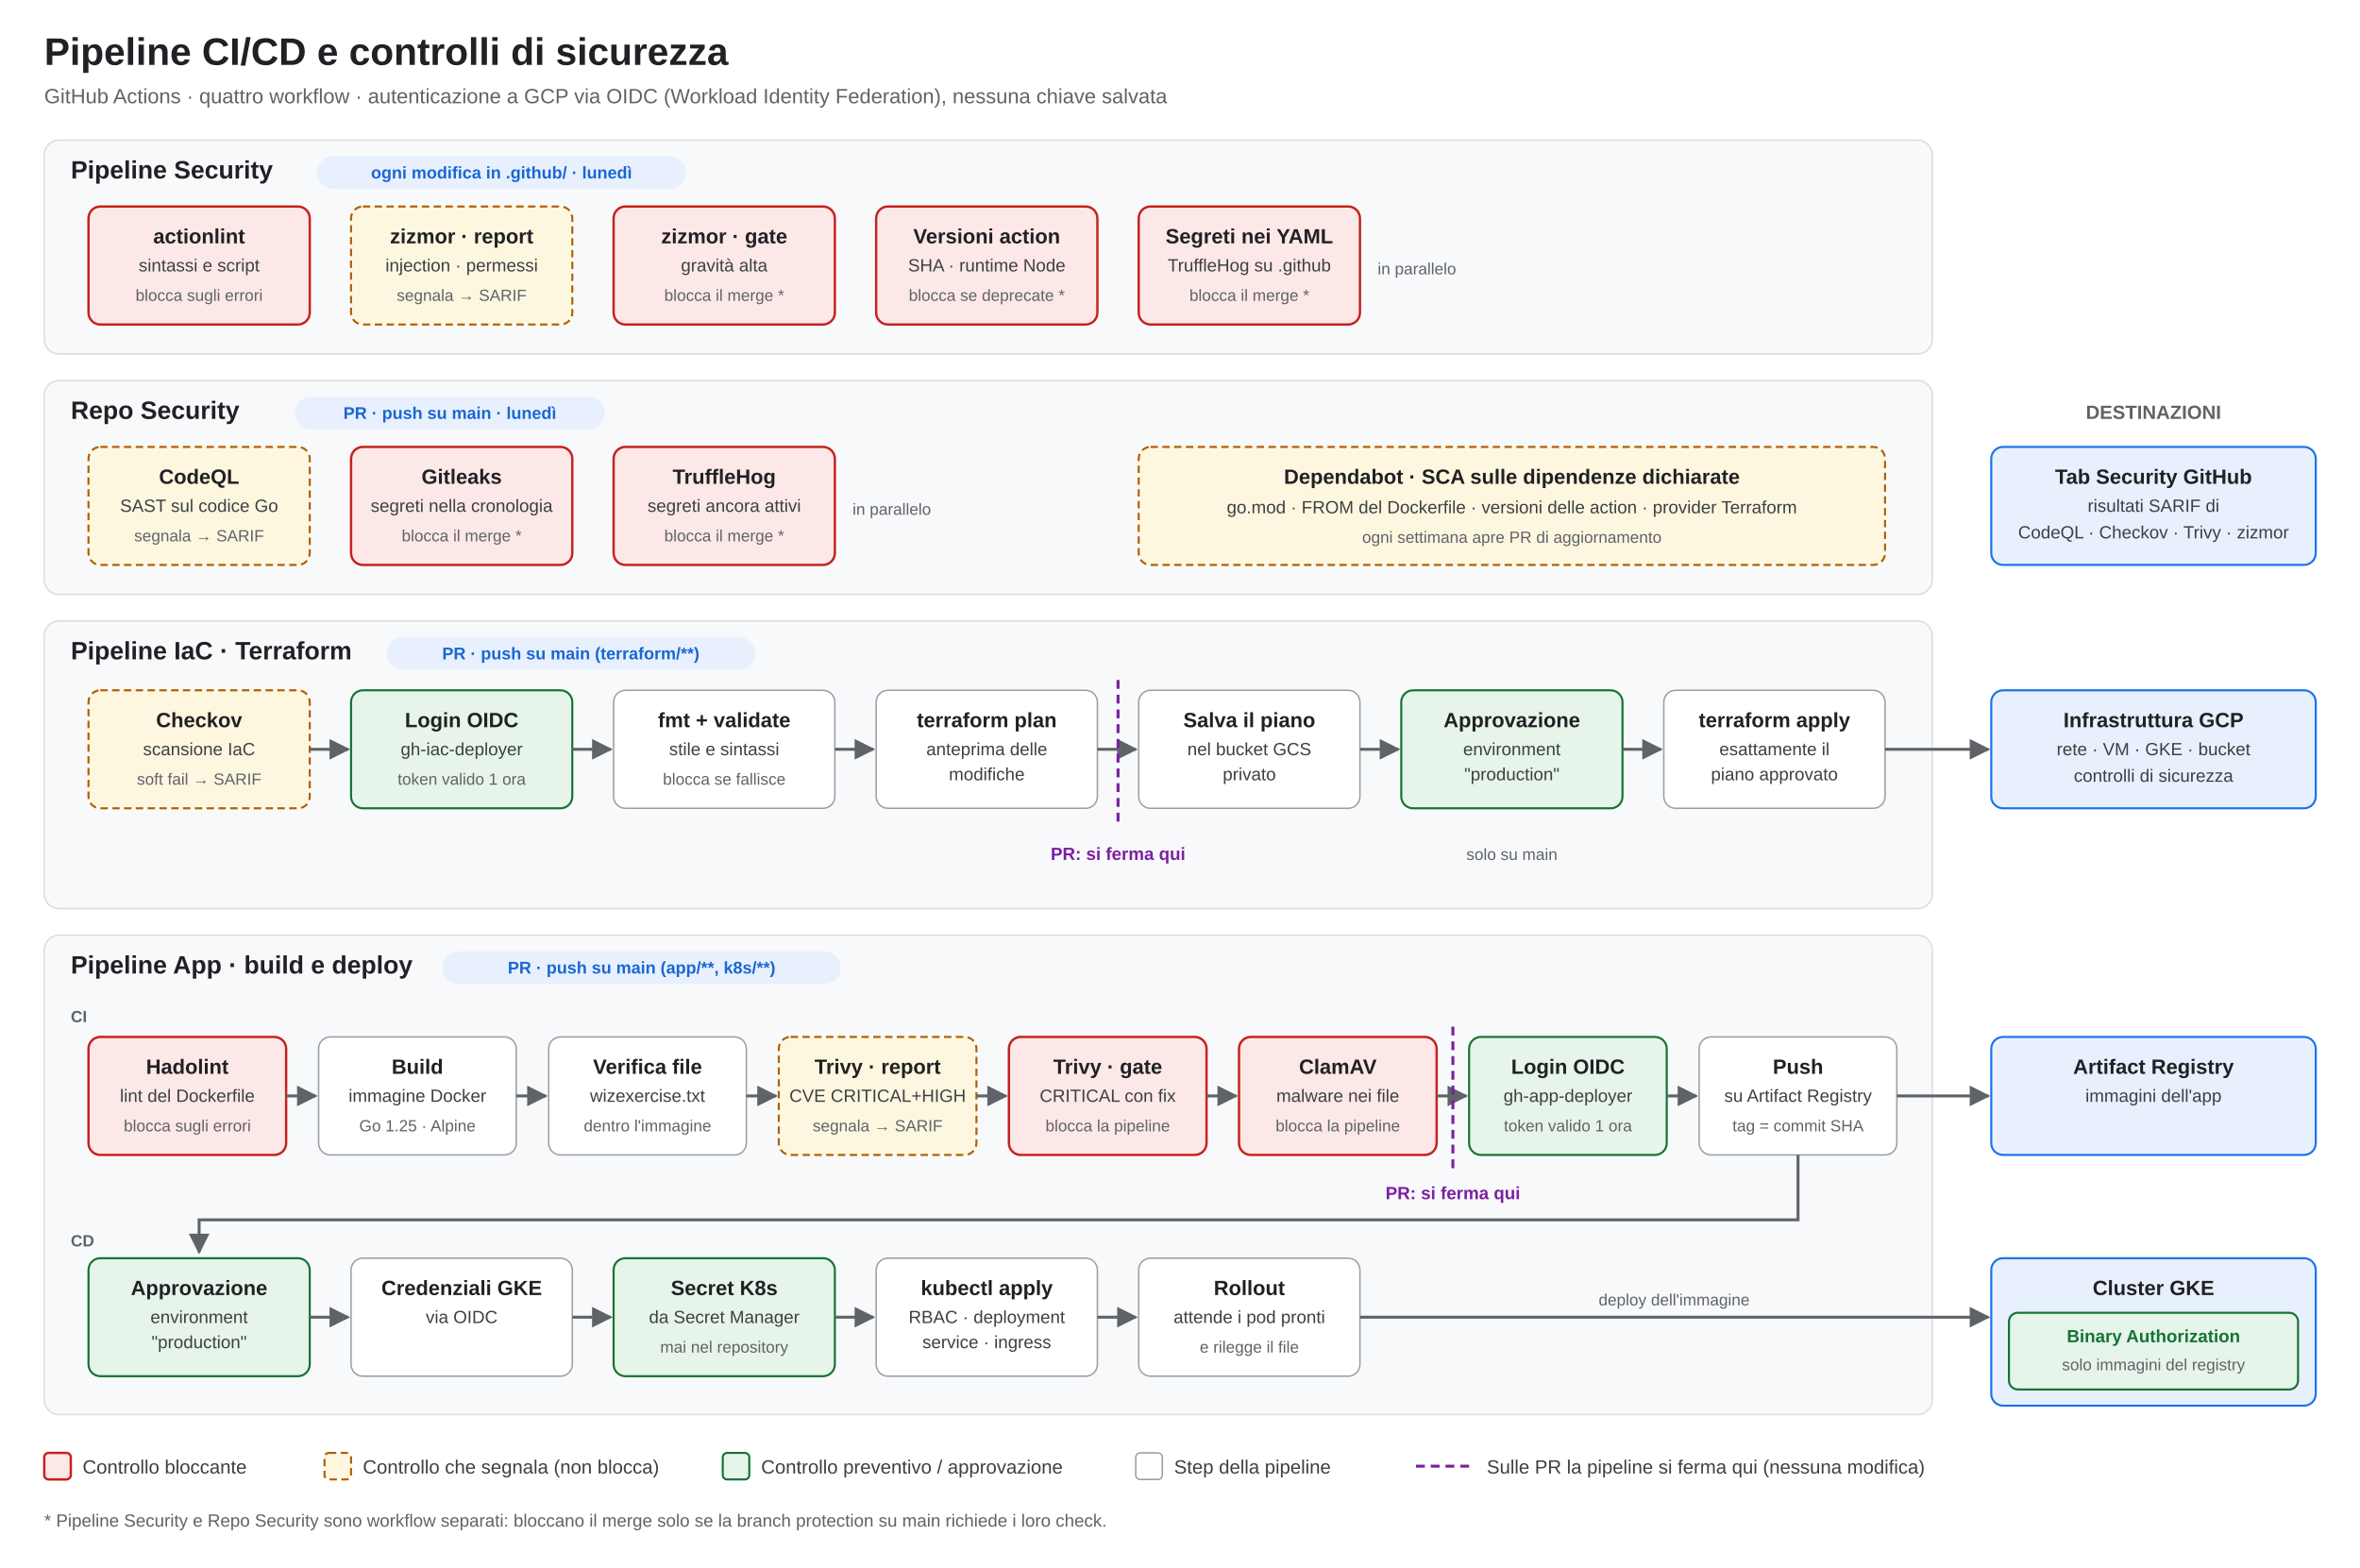
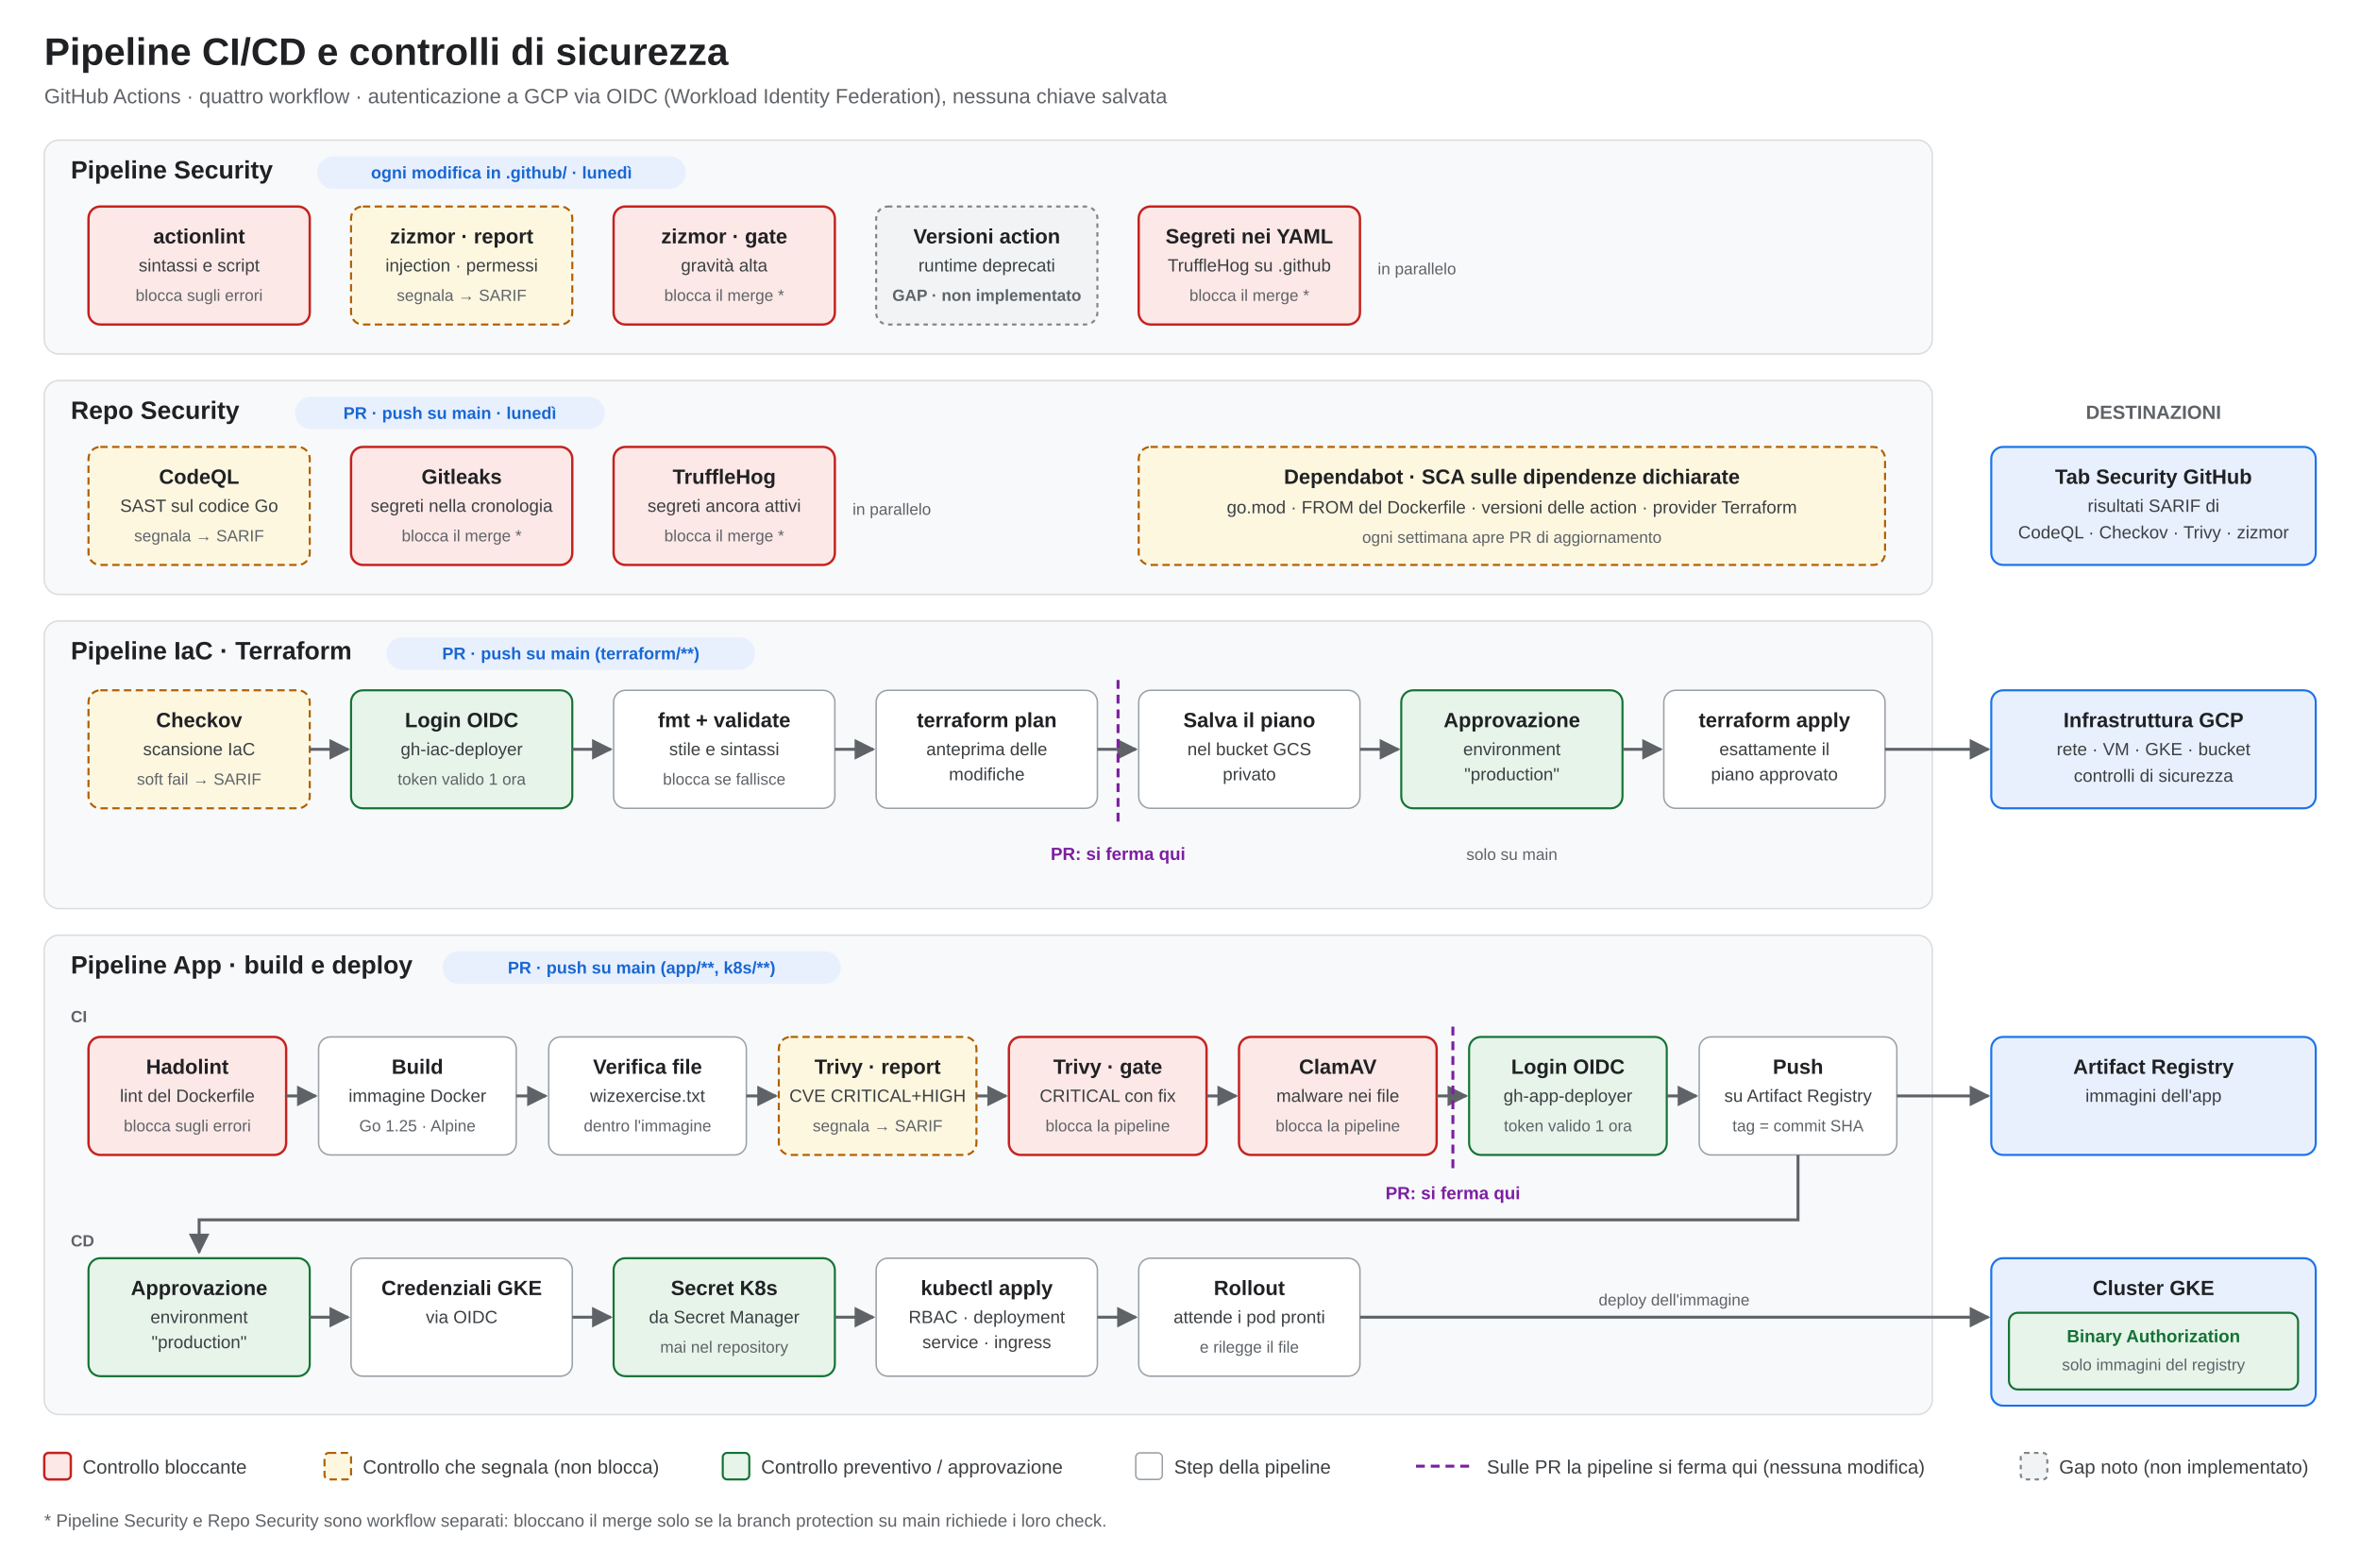
<svg xmlns="http://www.w3.org/2000/svg" viewBox="0 0 1600 1063" width="1600" height="1063" font-family="Segoe UI, Arial, sans-serif">
  <defs>
    <marker id="a" viewBox="0 0 10 10" refX="9" refY="5" markerWidth="7" markerHeight="7" orient="auto-start-reverse">
      <path d="M0,0 L10,5 L0,10 z" fill="#5F6368" />
    </marker>
  </defs>
  <rect width="1600" height="1063" fill="#FFFFFF" />
  <text x="30" y="44" font-size="26" font-weight="700" fill="#202124">Pipeline CI/CD e controlli di sicurezza</text>
  <text x="30" y="70" font-size="14" fill="#5F6368">GitHub Actions · quattro workflow · autenticazione a GCP via OIDC (Workload Identity Federation), nessuna chiave salvata</text>
  <rect x="30" y="95" width="1280" height="145" rx="10" fill="#F8F9FA" stroke="#DADCE0" />
  <text x="48" y="121" font-size="17" font-weight="700" fill="#202124">Pipeline Security</text>
  <rect x="215" y="106" width="250" height="22" rx="11" fill="#E8F0FE" />
  <text x="340" y="121" font-size="11.5" font-weight="600" fill="#1967D2" text-anchor="middle">ogni modifica in .github/ · lunedì</text>
  <rect x="60" y="140" width="150" height="80" rx="8" fill="#FCE8E6" stroke="#C5221F" stroke-width="1.6" />
  <text x="135" y="165" font-size="14" font-weight="700" fill="#202124" text-anchor="middle">actionlint</text>
  <text x="135" y="184" font-size="12" fill="#3C4043" text-anchor="middle">sintassi e script</text>
  <text x="135" y="204" font-size="11" fill="#5F6368" text-anchor="middle">blocca sugli errori</text>
  <rect x="238" y="140" width="150" height="80" rx="8" fill="#FEF7E0" stroke="#B06000" stroke-dasharray="5 3" stroke-width="1.4" />
  <text x="313" y="165" font-size="14" font-weight="700" fill="#202124" text-anchor="middle">zizmor · report</text>
  <text x="313" y="184" font-size="12" fill="#3C4043" text-anchor="middle">injection · permessi</text>
  <text x="313" y="204" font-size="11" fill="#5F6368" text-anchor="middle">segnala → SARIF</text>
  <rect x="416" y="140" width="150" height="80" rx="8" fill="#FCE8E6" stroke="#C5221F" stroke-width="1.6" />
  <text x="491" y="165" font-size="14" font-weight="700" fill="#202124" text-anchor="middle">zizmor · gate</text>
  <text x="491" y="184" font-size="12" fill="#3C4043" text-anchor="middle">gravità alta</text>
  <text x="491" y="204" font-size="11" fill="#5F6368" text-anchor="middle">blocca il merge *</text>
-   <rect x="594" y="140" width="150" height="80" rx="8" fill="#FCE8E6" stroke="#C5221F" stroke-width="1.6" />
+   <rect x="594" y="140" width="150" height="80" rx="8" fill="#F1F3F4" stroke="#80868B" stroke-dasharray="3 3" stroke-width="1.4" />
  <text x="669" y="165" font-size="14" font-weight="700" fill="#202124" text-anchor="middle">Versioni action</text>
-   <text x="669" y="184" font-size="12" fill="#3C4043" text-anchor="middle">SHA · runtime Node</text>
-   <text x="669" y="204" font-size="11" fill="#5F6368" text-anchor="middle">blocca se deprecate *</text>
+   <text x="669" y="184" font-size="12" fill="#3C4043" text-anchor="middle">runtime deprecati</text>
+   <text x="669" y="204" font-size="11" font-weight="700" fill="#5F6368" text-anchor="middle">GAP · non implementato</text>
  <rect x="772" y="140" width="150" height="80" rx="8" fill="#FCE8E6" stroke="#C5221F" stroke-width="1.6" />
  <text x="847" y="165" font-size="14" font-weight="700" fill="#202124" text-anchor="middle">Segreti nei YAML</text>
  <text x="847" y="184" font-size="12" fill="#3C4043" text-anchor="middle">TruffleHog su .github</text>
  <text x="847" y="204" font-size="11" fill="#5F6368" text-anchor="middle">blocca il merge *</text>
  <text x="934" y="186" font-size="11" fill="#5F6368">in parallelo</text>
  <g transform="translate(0,163)">
    <rect x="30" y="95" width="1280" height="145" rx="10" fill="#F8F9FA" stroke="#DADCE0" />
    <text x="48" y="121" font-size="17" font-weight="700" fill="#202124">Repo Security</text>
    <rect x="200" y="106" width="210" height="22" rx="11" fill="#E8F0FE" />
    <text x="305" y="121" font-size="11.5" font-weight="600" fill="#1967D2" text-anchor="middle">PR · push su main · lunedì</text>
    <rect x="60" y="140" width="150" height="80" rx="8" fill="#FEF7E0" stroke="#B06000" stroke-dasharray="5 3" stroke-width="1.4" />
    <text x="135" y="165" font-size="14" font-weight="700" fill="#202124" text-anchor="middle">CodeQL</text>
    <text x="135" y="184" font-size="12" fill="#3C4043" text-anchor="middle">SAST sul codice Go</text>
    <text x="135" y="204" font-size="11" fill="#5F6368" text-anchor="middle">segnala → SARIF</text>
    <rect x="238" y="140" width="150" height="80" rx="8" fill="#FCE8E6" stroke="#C5221F" stroke-width="1.6" />
    <text x="313" y="165" font-size="14" font-weight="700" fill="#202124" text-anchor="middle">Gitleaks</text>
    <text x="313" y="184" font-size="12" fill="#3C4043" text-anchor="middle">segreti nella cronologia</text>
    <text x="313" y="204" font-size="11" fill="#5F6368" text-anchor="middle">blocca il merge *</text>
    <text x="578" y="186" font-size="11" fill="#5F6368">in parallelo</text>
    <rect x="416" y="140" width="150" height="80" rx="8" fill="#FCE8E6" stroke="#C5221F" stroke-width="1.6" />
    <text x="491" y="165" font-size="14" font-weight="700" fill="#202124" text-anchor="middle">TruffleHog</text>
    <text x="491" y="184" font-size="12" fill="#3C4043" text-anchor="middle">segreti ancora attivi</text>
    <text x="491" y="204" font-size="11" fill="#5F6368" text-anchor="middle">blocca il merge *</text>
    <rect x="772" y="140" width="506" height="80" rx="8" fill="#FEF7E0" stroke="#B06000" stroke-dasharray="5 3" stroke-width="1.4" />
    <text x="1025" y="165" font-size="14" font-weight="700" fill="#202124" text-anchor="middle">Dependabot · SCA sulle dipendenze dichiarate</text>
    <text x="1025" y="185" font-size="12" fill="#3C4043" text-anchor="middle">go.mod · FROM del Dockerfile · versioni delle action · provider Terraform</text>
    <text x="1025" y="205" font-size="11" fill="#5F6368" text-anchor="middle">ogni settimana apre PR di aggiornamento</text>
    <rect x="30" y="258" width="1280" height="195" rx="10" fill="#F8F9FA" stroke="#DADCE0" />
    <text x="48" y="284" font-size="17" font-weight="700" fill="#202124">Pipeline IaC · Terraform</text>
    <rect x="262" y="269" width="250" height="22" rx="11" fill="#E8F0FE" />
    <text x="387" y="284" font-size="11.5" font-weight="600" fill="#1967D2" text-anchor="middle">PR · push su main (terraform/**)</text>
    <rect x="60" y="305" width="150" height="80" rx="8" fill="#FEF7E0" stroke="#B06000" stroke-dasharray="5 3" stroke-width="1.4" />
    <text x="135" y="330" font-size="14" font-weight="700" fill="#202124" text-anchor="middle">Checkov</text>
    <text x="135" y="349" font-size="12" fill="#3C4043" text-anchor="middle">scansione IaC</text>
    <text x="135" y="369" font-size="11" fill="#5F6368" text-anchor="middle">soft fail → SARIF</text>
    <rect x="238" y="305" width="150" height="80" rx="8" fill="#E6F4EA" stroke="#137333" stroke-width="1.4" />
    <text x="313" y="330" font-size="14" font-weight="700" fill="#202124" text-anchor="middle">Login OIDC</text>
    <text x="313" y="349" font-size="12" fill="#3C4043" text-anchor="middle">gh-iac-deployer</text>
    <text x="313" y="369" font-size="11" fill="#5F6368" text-anchor="middle">token valido 1 ora</text>
    <rect x="416" y="305" width="150" height="80" rx="8" fill="#FFFFFF" stroke="#9AA0A6" />
    <text x="491" y="330" font-size="14" font-weight="700" fill="#202124" text-anchor="middle">fmt + validate</text>
    <text x="491" y="349" font-size="12" fill="#3C4043" text-anchor="middle">stile e sintassi</text>
    <text x="491" y="369" font-size="11" fill="#5F6368" text-anchor="middle">blocca se fallisce</text>
    <rect x="594" y="305" width="150" height="80" rx="8" fill="#FFFFFF" stroke="#9AA0A6" />
    <text x="669" y="330" font-size="14" font-weight="700" fill="#202124" text-anchor="middle">terraform plan</text>
    <text x="669" y="349" font-size="12" fill="#3C4043" text-anchor="middle">anteprima delle</text>
    <text x="669" y="366" font-size="12" fill="#3C4043" text-anchor="middle">modifiche</text>
    <rect x="772" y="305" width="150" height="80" rx="8" fill="#FFFFFF" stroke="#9AA0A6" />
    <text x="847" y="330" font-size="14" font-weight="700" fill="#202124" text-anchor="middle">Salva il piano</text>
    <text x="847" y="349" font-size="12" fill="#3C4043" text-anchor="middle">nel bucket GCS</text>
    <text x="847" y="366" font-size="12" fill="#3C4043" text-anchor="middle">privato</text>
    <rect x="950" y="305" width="150" height="80" rx="8" fill="#E6F4EA" stroke="#137333" stroke-width="1.4" />
    <text x="1025" y="330" font-size="14" font-weight="700" fill="#202124" text-anchor="middle">Approvazione</text>
    <text x="1025" y="349" font-size="12" fill="#3C4043" text-anchor="middle">environment</text>
    <text x="1025" y="366" font-size="12" fill="#3C4043" text-anchor="middle">"production"</text>
    <rect x="1128" y="305" width="150" height="80" rx="8" fill="#FFFFFF" stroke="#9AA0A6" />
    <text x="1203" y="330" font-size="14" font-weight="700" fill="#202124" text-anchor="middle">terraform apply</text>
    <text x="1203" y="349" font-size="12" fill="#3C4043" text-anchor="middle">esattamente il</text>
    <text x="1203" y="366" font-size="12" fill="#3C4043" text-anchor="middle">piano approvato</text>
    <line x1="210" y1="345" x2="236" y2="345" stroke="#5F6368" stroke-width="2" fill="none" marker-end="url(#a)" />
    <line x1="388" y1="345" x2="414" y2="345" stroke="#5F6368" stroke-width="2" fill="none" marker-end="url(#a)" />
    <line x1="566" y1="345" x2="592" y2="345" stroke="#5F6368" stroke-width="2" fill="none" marker-end="url(#a)" />
    <line x1="744" y1="345" x2="770" y2="345" stroke="#5F6368" stroke-width="2" fill="none" marker-end="url(#a)" />
    <line x1="922" y1="345" x2="948" y2="345" stroke="#5F6368" stroke-width="2" fill="none" marker-end="url(#a)" />
    <line x1="1100" y1="345" x2="1126" y2="345" stroke="#5F6368" stroke-width="2" fill="none" marker-end="url(#a)" />
    <line x1="1278" y1="345" x2="1348" y2="345" stroke="#5F6368" stroke-width="2" fill="none" marker-end="url(#a)" />
    <line x1="758" y1="298" x2="758" y2="398" stroke="#7B1FA2" stroke-width="2" stroke-dasharray="6 4" />
    <text x="758" y="420" font-size="12" font-weight="700" fill="#7B1FA2" text-anchor="middle">PR: si ferma qui</text>
    <text x="1025" y="420" font-size="11" fill="#5F6368" text-anchor="middle">solo su main</text>
    <rect x="30" y="471" width="1280" height="325" rx="10" fill="#F8F9FA" stroke="#DADCE0" />
    <text x="48" y="497" font-size="17" font-weight="700" fill="#202124">Pipeline App · build e deploy</text>
    <rect x="300" y="482" width="270" height="22" rx="11" fill="#E8F0FE" />
    <text x="435" y="497" font-size="11.5" font-weight="600" fill="#1967D2" text-anchor="middle">PR · push su main (app/**, k8s/**)</text>
    <text x="48" y="530" font-size="11" fill="#5F6368" font-weight="700">CI</text>
    <rect x="60" y="540" width="134" height="80" rx="8" fill="#FCE8E6" stroke="#C5221F" stroke-width="1.6" />
    <text x="127" y="565" font-size="14" font-weight="700" fill="#202124" text-anchor="middle">Hadolint</text>
    <text x="127" y="584" font-size="12" fill="#3C4043" text-anchor="middle">lint del Dockerfile</text>
    <text x="127" y="604" font-size="11" fill="#5F6368" text-anchor="middle">blocca sugli errori</text>
    <rect x="216" y="540" width="134" height="80" rx="8" fill="#FFFFFF" stroke="#9AA0A6" />
    <text x="283" y="565" font-size="14" font-weight="700" fill="#202124" text-anchor="middle">Build</text>
    <text x="283" y="584" font-size="12" fill="#3C4043" text-anchor="middle">immagine Docker</text>
    <text x="283" y="604" font-size="11" fill="#5F6368" text-anchor="middle">Go 1.25 · Alpine</text>
    <rect x="372" y="540" width="134" height="80" rx="8" fill="#FFFFFF" stroke="#9AA0A6" />
    <text x="439" y="565" font-size="14" font-weight="700" fill="#202124" text-anchor="middle">Verifica file</text>
    <text x="439" y="584" font-size="12" fill="#3C4043" text-anchor="middle">wizexercise.txt</text>
    <text x="439" y="604" font-size="11" fill="#5F6368" text-anchor="middle">dentro l'immagine</text>
    <rect x="528" y="540" width="134" height="80" rx="8" fill="#FEF7E0" stroke="#B06000" stroke-dasharray="5 3" stroke-width="1.4" />
    <text x="595" y="565" font-size="14" font-weight="700" fill="#202124" text-anchor="middle">Trivy · report</text>
    <text x="595" y="584" font-size="12" fill="#3C4043" text-anchor="middle">CVE CRITICAL+HIGH</text>
    <text x="595" y="604" font-size="11" fill="#5F6368" text-anchor="middle">segnala → SARIF</text>
    <rect x="684" y="540" width="134" height="80" rx="8" fill="#FCE8E6" stroke="#C5221F" stroke-width="1.6" />
    <text x="751" y="565" font-size="14" font-weight="700" fill="#202124" text-anchor="middle">Trivy · gate</text>
    <text x="751" y="584" font-size="12" fill="#3C4043" text-anchor="middle">CRITICAL con fix</text>
    <text x="751" y="604" font-size="11" fill="#5F6368" text-anchor="middle">blocca la pipeline</text>
    <rect x="840" y="540" width="134" height="80" rx="8" fill="#FCE8E6" stroke="#C5221F" stroke-width="1.6" />
    <text x="907" y="565" font-size="14" font-weight="700" fill="#202124" text-anchor="middle">ClamAV</text>
    <text x="907" y="584" font-size="12" fill="#3C4043" text-anchor="middle">malware nei file</text>
    <text x="907" y="604" font-size="11" fill="#5F6368" text-anchor="middle">blocca la pipeline</text>
    <rect x="996" y="540" width="134" height="80" rx="8" fill="#E6F4EA" stroke="#137333" stroke-width="1.4" />
    <text x="1063" y="565" font-size="14" font-weight="700" fill="#202124" text-anchor="middle">Login OIDC</text>
    <text x="1063" y="584" font-size="12" fill="#3C4043" text-anchor="middle">gh-app-deployer</text>
    <text x="1063" y="604" font-size="11" fill="#5F6368" text-anchor="middle">token valido 1 ora</text>
    <rect x="1152" y="540" width="134" height="80" rx="8" fill="#FFFFFF" stroke="#9AA0A6" />
    <text x="1219" y="565" font-size="14" font-weight="700" fill="#202124" text-anchor="middle">Push</text>
    <text x="1219" y="584" font-size="12" fill="#3C4043" text-anchor="middle">su Artifact Registry</text>
    <text x="1219" y="604" font-size="11" fill="#5F6368" text-anchor="middle">tag = commit SHA</text>
    <line x1="194" y1="580" x2="214" y2="580" stroke="#5F6368" stroke-width="2" fill="none" marker-end="url(#a)" />
    <line x1="350" y1="580" x2="370" y2="580" stroke="#5F6368" stroke-width="2" fill="none" marker-end="url(#a)" />
    <line x1="506" y1="580" x2="526" y2="580" stroke="#5F6368" stroke-width="2" fill="none" marker-end="url(#a)" />
    <line x1="662" y1="580" x2="682" y2="580" stroke="#5F6368" stroke-width="2" fill="none" marker-end="url(#a)" />
    <line x1="818" y1="580" x2="838" y2="580" stroke="#5F6368" stroke-width="2" fill="none" marker-end="url(#a)" />
    <line x1="974" y1="580" x2="994" y2="580" stroke="#5F6368" stroke-width="2" fill="none" marker-end="url(#a)" />
    <line x1="1130" y1="580" x2="1150" y2="580" stroke="#5F6368" stroke-width="2" fill="none" marker-end="url(#a)" />
    <line x1="1286" y1="580" x2="1348" y2="580" stroke="#5F6368" stroke-width="2" fill="none" marker-end="url(#a)" />
    <line x1="985" y1="533" x2="985" y2="633" stroke="#7B1FA2" stroke-width="2" stroke-dasharray="6 4" />
    <text x="985" y="650" font-size="12" font-weight="700" fill="#7B1FA2" text-anchor="middle">PR: si ferma qui</text>
    <path d="M1219,620 V664 H135 V686" stroke="#5F6368" stroke-width="2" fill="none" marker-end="url(#a)" />
    <text x="48" y="682" font-size="11" fill="#5F6368" font-weight="700">CD</text>
    <rect x="60" y="690" width="150" height="80" rx="8" fill="#E6F4EA" stroke="#137333" stroke-width="1.4" />
    <text x="135" y="715" font-size="14" font-weight="700" fill="#202124" text-anchor="middle">Approvazione</text>
    <text x="135" y="734" font-size="12" fill="#3C4043" text-anchor="middle">environment</text>
    <text x="135" y="751" font-size="12" fill="#3C4043" text-anchor="middle">"production"</text>
    <rect x="238" y="690" width="150" height="80" rx="8" fill="#FFFFFF" stroke="#9AA0A6" />
    <text x="313" y="715" font-size="14" font-weight="700" fill="#202124" text-anchor="middle">Credenziali GKE</text>
    <text x="313" y="734" font-size="12" fill="#3C4043" text-anchor="middle">via OIDC</text>
    <rect x="416" y="690" width="150" height="80" rx="8" fill="#E6F4EA" stroke="#137333" stroke-width="1.4" />
    <text x="491" y="715" font-size="14" font-weight="700" fill="#202124" text-anchor="middle">Secret K8s</text>
    <text x="491" y="734" font-size="12" fill="#3C4043" text-anchor="middle">da Secret Manager</text>
    <text x="491" y="754" font-size="11" fill="#5F6368" text-anchor="middle">mai nel repository</text>
    <rect x="594" y="690" width="150" height="80" rx="8" fill="#FFFFFF" stroke="#9AA0A6" />
    <text x="669" y="715" font-size="14" font-weight="700" fill="#202124" text-anchor="middle">kubectl apply</text>
    <text x="669" y="734" font-size="12" fill="#3C4043" text-anchor="middle">RBAC · deployment</text>
    <text x="669" y="751" font-size="12" fill="#3C4043" text-anchor="middle">service · ingress</text>
    <rect x="772" y="690" width="150" height="80" rx="8" fill="#FFFFFF" stroke="#9AA0A6" />
    <text x="847" y="715" font-size="14" font-weight="700" fill="#202124" text-anchor="middle">Rollout</text>
    <text x="847" y="734" font-size="12" fill="#3C4043" text-anchor="middle">attende i pod pronti</text>
    <text x="847" y="754" font-size="11" fill="#5F6368" text-anchor="middle">e rilegge il file</text>
    <line x1="210" y1="730" x2="236" y2="730" stroke="#5F6368" stroke-width="2" fill="none" marker-end="url(#a)" />
    <line x1="388" y1="730" x2="414" y2="730" stroke="#5F6368" stroke-width="2" fill="none" marker-end="url(#a)" />
    <line x1="566" y1="730" x2="592" y2="730" stroke="#5F6368" stroke-width="2" fill="none" marker-end="url(#a)" />
    <line x1="744" y1="730" x2="770" y2="730" stroke="#5F6368" stroke-width="2" fill="none" marker-end="url(#a)" />
    <line x1="922" y1="730" x2="1348" y2="730" stroke="#5F6368" stroke-width="2" fill="none" marker-end="url(#a)" />
    <text x="1135" y="722" font-size="11" fill="#5F6368" text-anchor="middle">deploy dell'immagine</text>
    <text x="1460" y="121" font-size="13" font-weight="700" fill="#5F6368" text-anchor="middle">DESTINAZIONI</text>
    <rect x="1350" y="140" width="220" height="80" rx="8" fill="#E8F0FE" stroke="#1A73E8" stroke-width="1.4" />
    <text x="1460" y="165" font-size="14" font-weight="700" fill="#202124" text-anchor="middle">Tab Security GitHub</text>
    <text x="1460" y="184" font-size="12" fill="#3C4043" text-anchor="middle">risultati SARIF di</text>
    <text x="1460" y="202" font-size="12" fill="#3C4043" text-anchor="middle">CodeQL · Checkov · Trivy · zizmor</text>
    <rect x="1350" y="305" width="220" height="80" rx="8" fill="#E8F0FE" stroke="#1A73E8" stroke-width="1.4" />
    <text x="1460" y="330" font-size="14" font-weight="700" fill="#202124" text-anchor="middle">Infrastruttura GCP</text>
    <text x="1460" y="349" font-size="12" fill="#3C4043" text-anchor="middle">rete · VM · GKE · bucket</text>
    <text x="1460" y="367" font-size="12" fill="#3C4043" text-anchor="middle">controlli di sicurezza</text>
    <rect x="1350" y="540" width="220" height="80" rx="8" fill="#E8F0FE" stroke="#1A73E8" stroke-width="1.4" />
    <text x="1460" y="565" font-size="14" font-weight="700" fill="#202124" text-anchor="middle">Artifact Registry</text>
    <text x="1460" y="584" font-size="12" fill="#3C4043" text-anchor="middle">immagini dell'app</text>
    <rect x="1350" y="690" width="220" height="100" rx="8" fill="#E8F0FE" stroke="#1A73E8" stroke-width="1.4" />
    <text x="1460" y="715" font-size="14" font-weight="700" fill="#202124" text-anchor="middle">Cluster GKE</text>
    <rect x="1362" y="727" width="196" height="52" rx="6" fill="#E6F4EA" stroke="#137333" stroke-width="1.4" />
    <text x="1460" y="747" font-size="12" font-weight="700" fill="#137333" text-anchor="middle">Binary Authorization</text>
    <text x="1460" y="766" font-size="11" fill="#5F6368" text-anchor="middle">solo immagini del registry</text>
    <rect x="30" y="822" width="18" height="18" rx="3" fill="#FCE8E6" stroke="#C5221F" stroke-width="1.6" />
    <text x="56" y="836" font-size="13" fill="#3C4043">Controllo bloccante</text>
    <rect x="220" y="822" width="18" height="18" rx="3" fill="#FEF7E0" stroke="#B06000" stroke-dasharray="5 3" stroke-width="1.4" />
    <text x="246" y="836" font-size="13" fill="#3C4043">Controllo che segnala (non blocca)</text>
    <rect x="490" y="822" width="18" height="18" rx="3" fill="#E6F4EA" stroke="#137333" stroke-width="1.4" />
    <text x="516" y="836" font-size="13" fill="#3C4043">Controllo preventivo / approvazione</text>
    <rect x="770" y="822" width="18" height="18" rx="3" fill="#FFFFFF" stroke="#9AA0A6" />
    <text x="796" y="836" font-size="13" fill="#3C4043">Step della pipeline</text>
    <line x1="960" y1="831" x2="1000" y2="831" stroke="#7B1FA2" stroke-width="2" stroke-dasharray="6 4" />
    <text x="1008" y="836" font-size="13" fill="#3C4043">Sulle PR la pipeline si ferma qui (nessuna modifica)</text>
+     <rect x="1370" y="822" width="18" height="18" rx="3" fill="#F1F3F4" stroke="#80868B" stroke-dasharray="3 3" stroke-width="1.4" />
+     <text x="1396" y="836" font-size="13" fill="#3C4043">Gap noto (non implementato)</text>
    <text x="30" y="872" font-size="12" fill="#5F6368">* Pipeline Security e Repo Security sono workflow separati: bloccano il merge solo se la branch protection su main richiede i loro check.</text>
  </g>
</svg>
